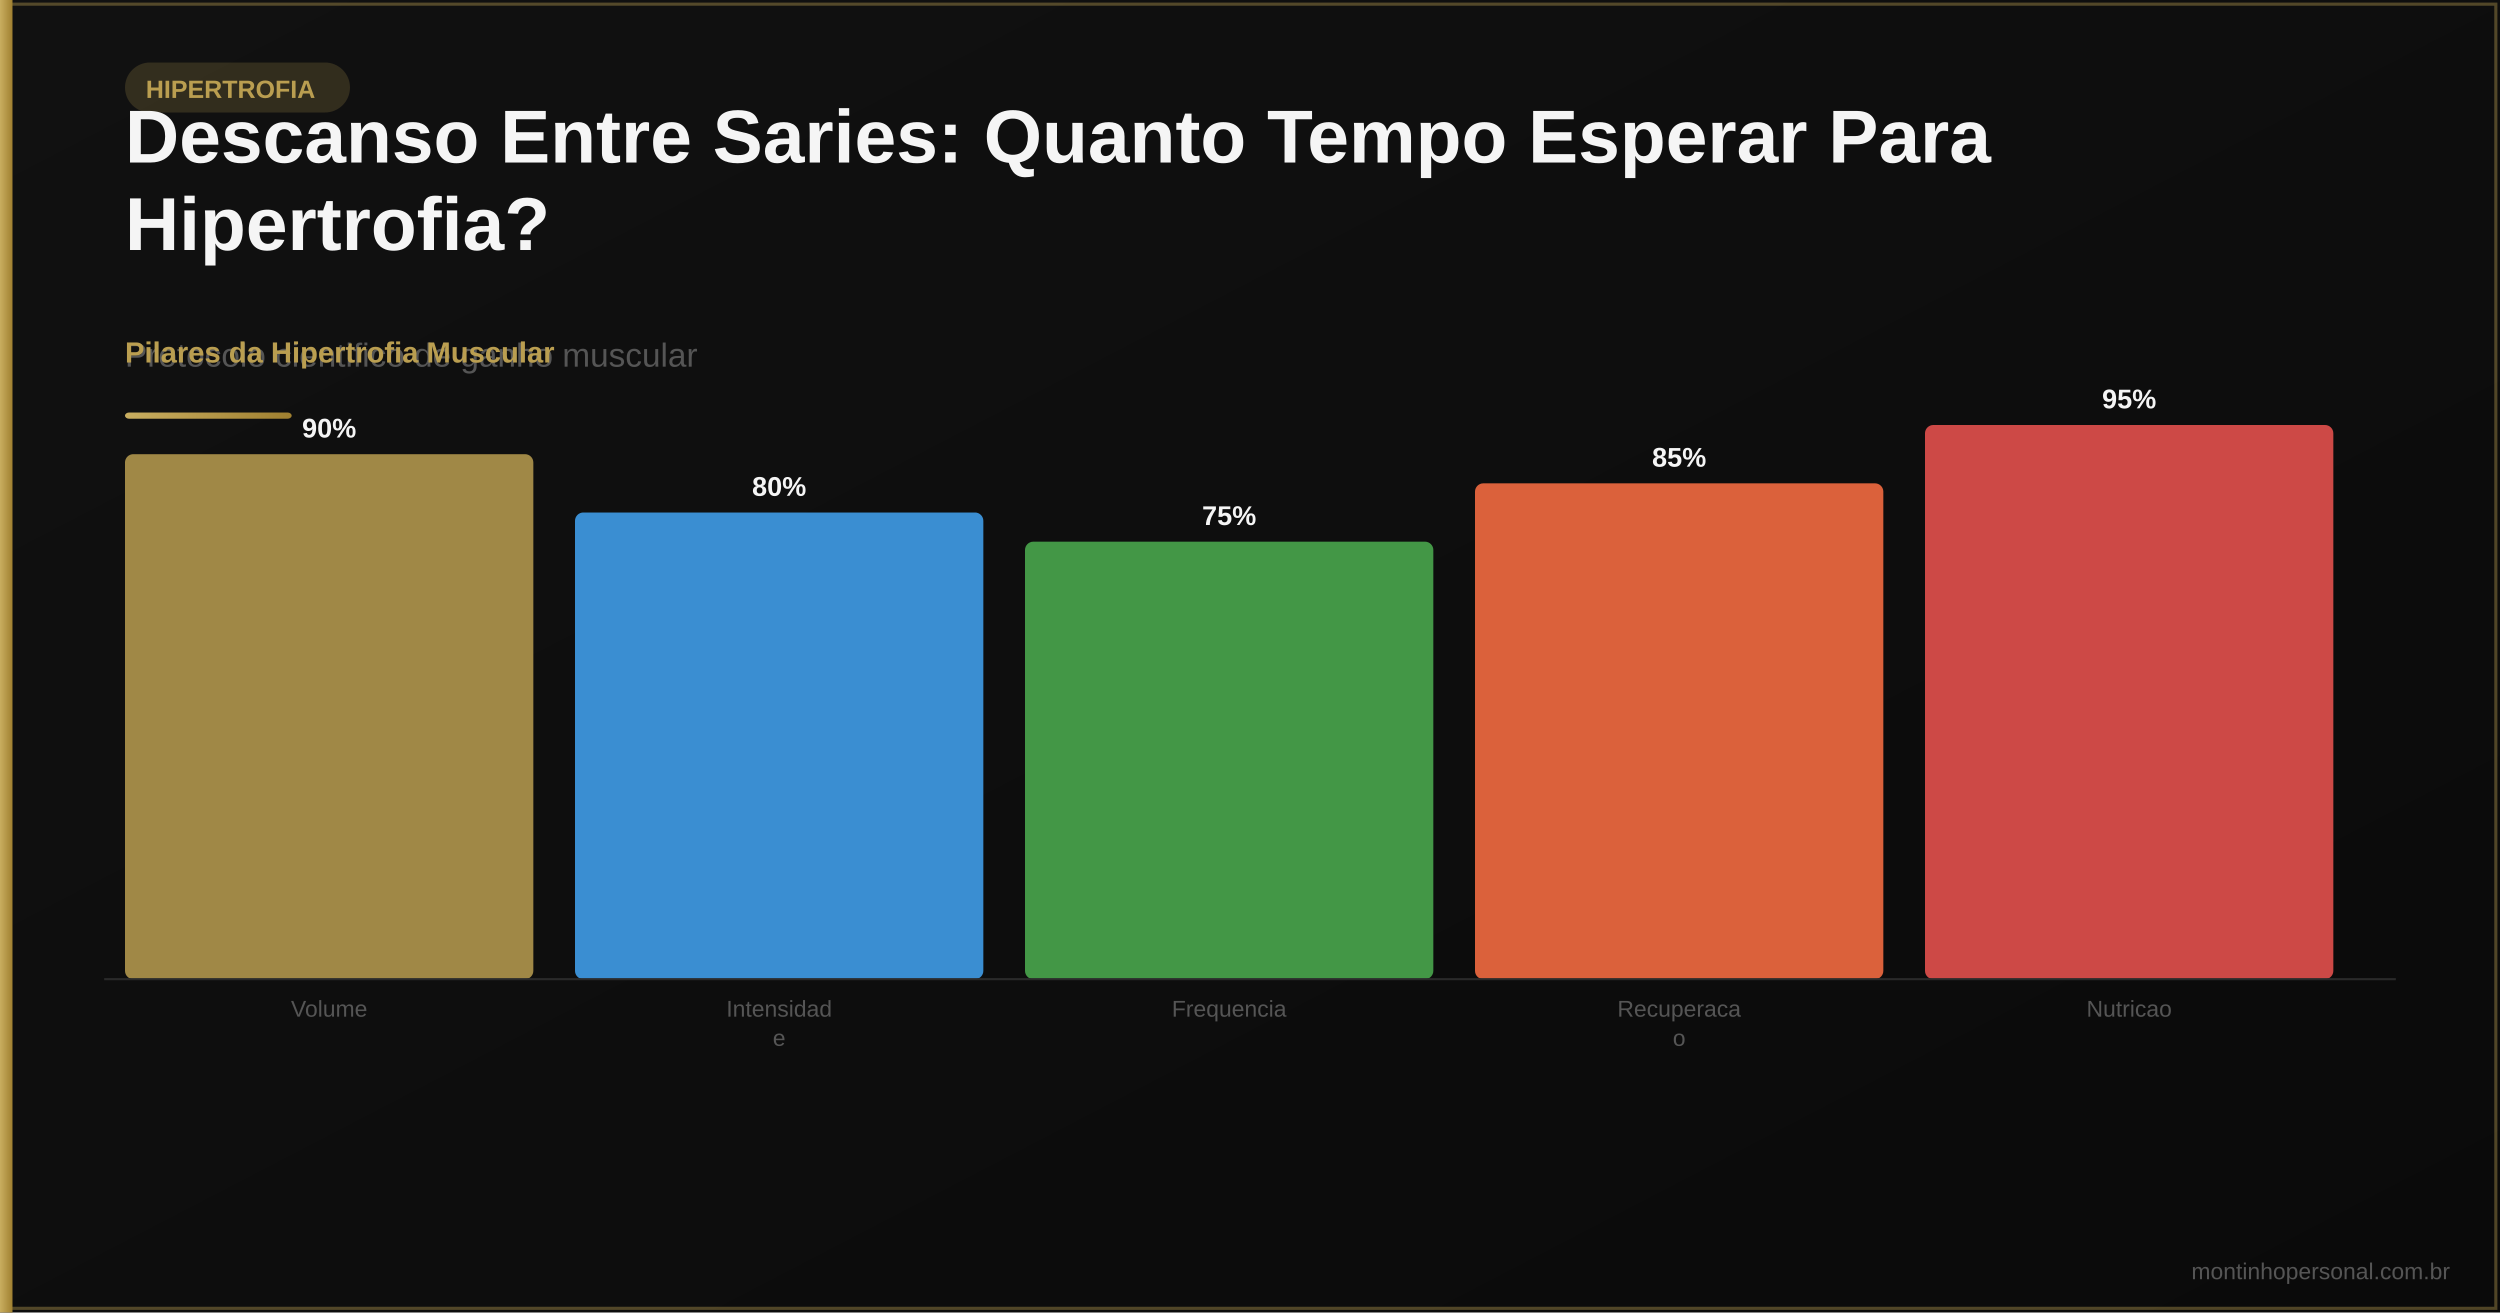
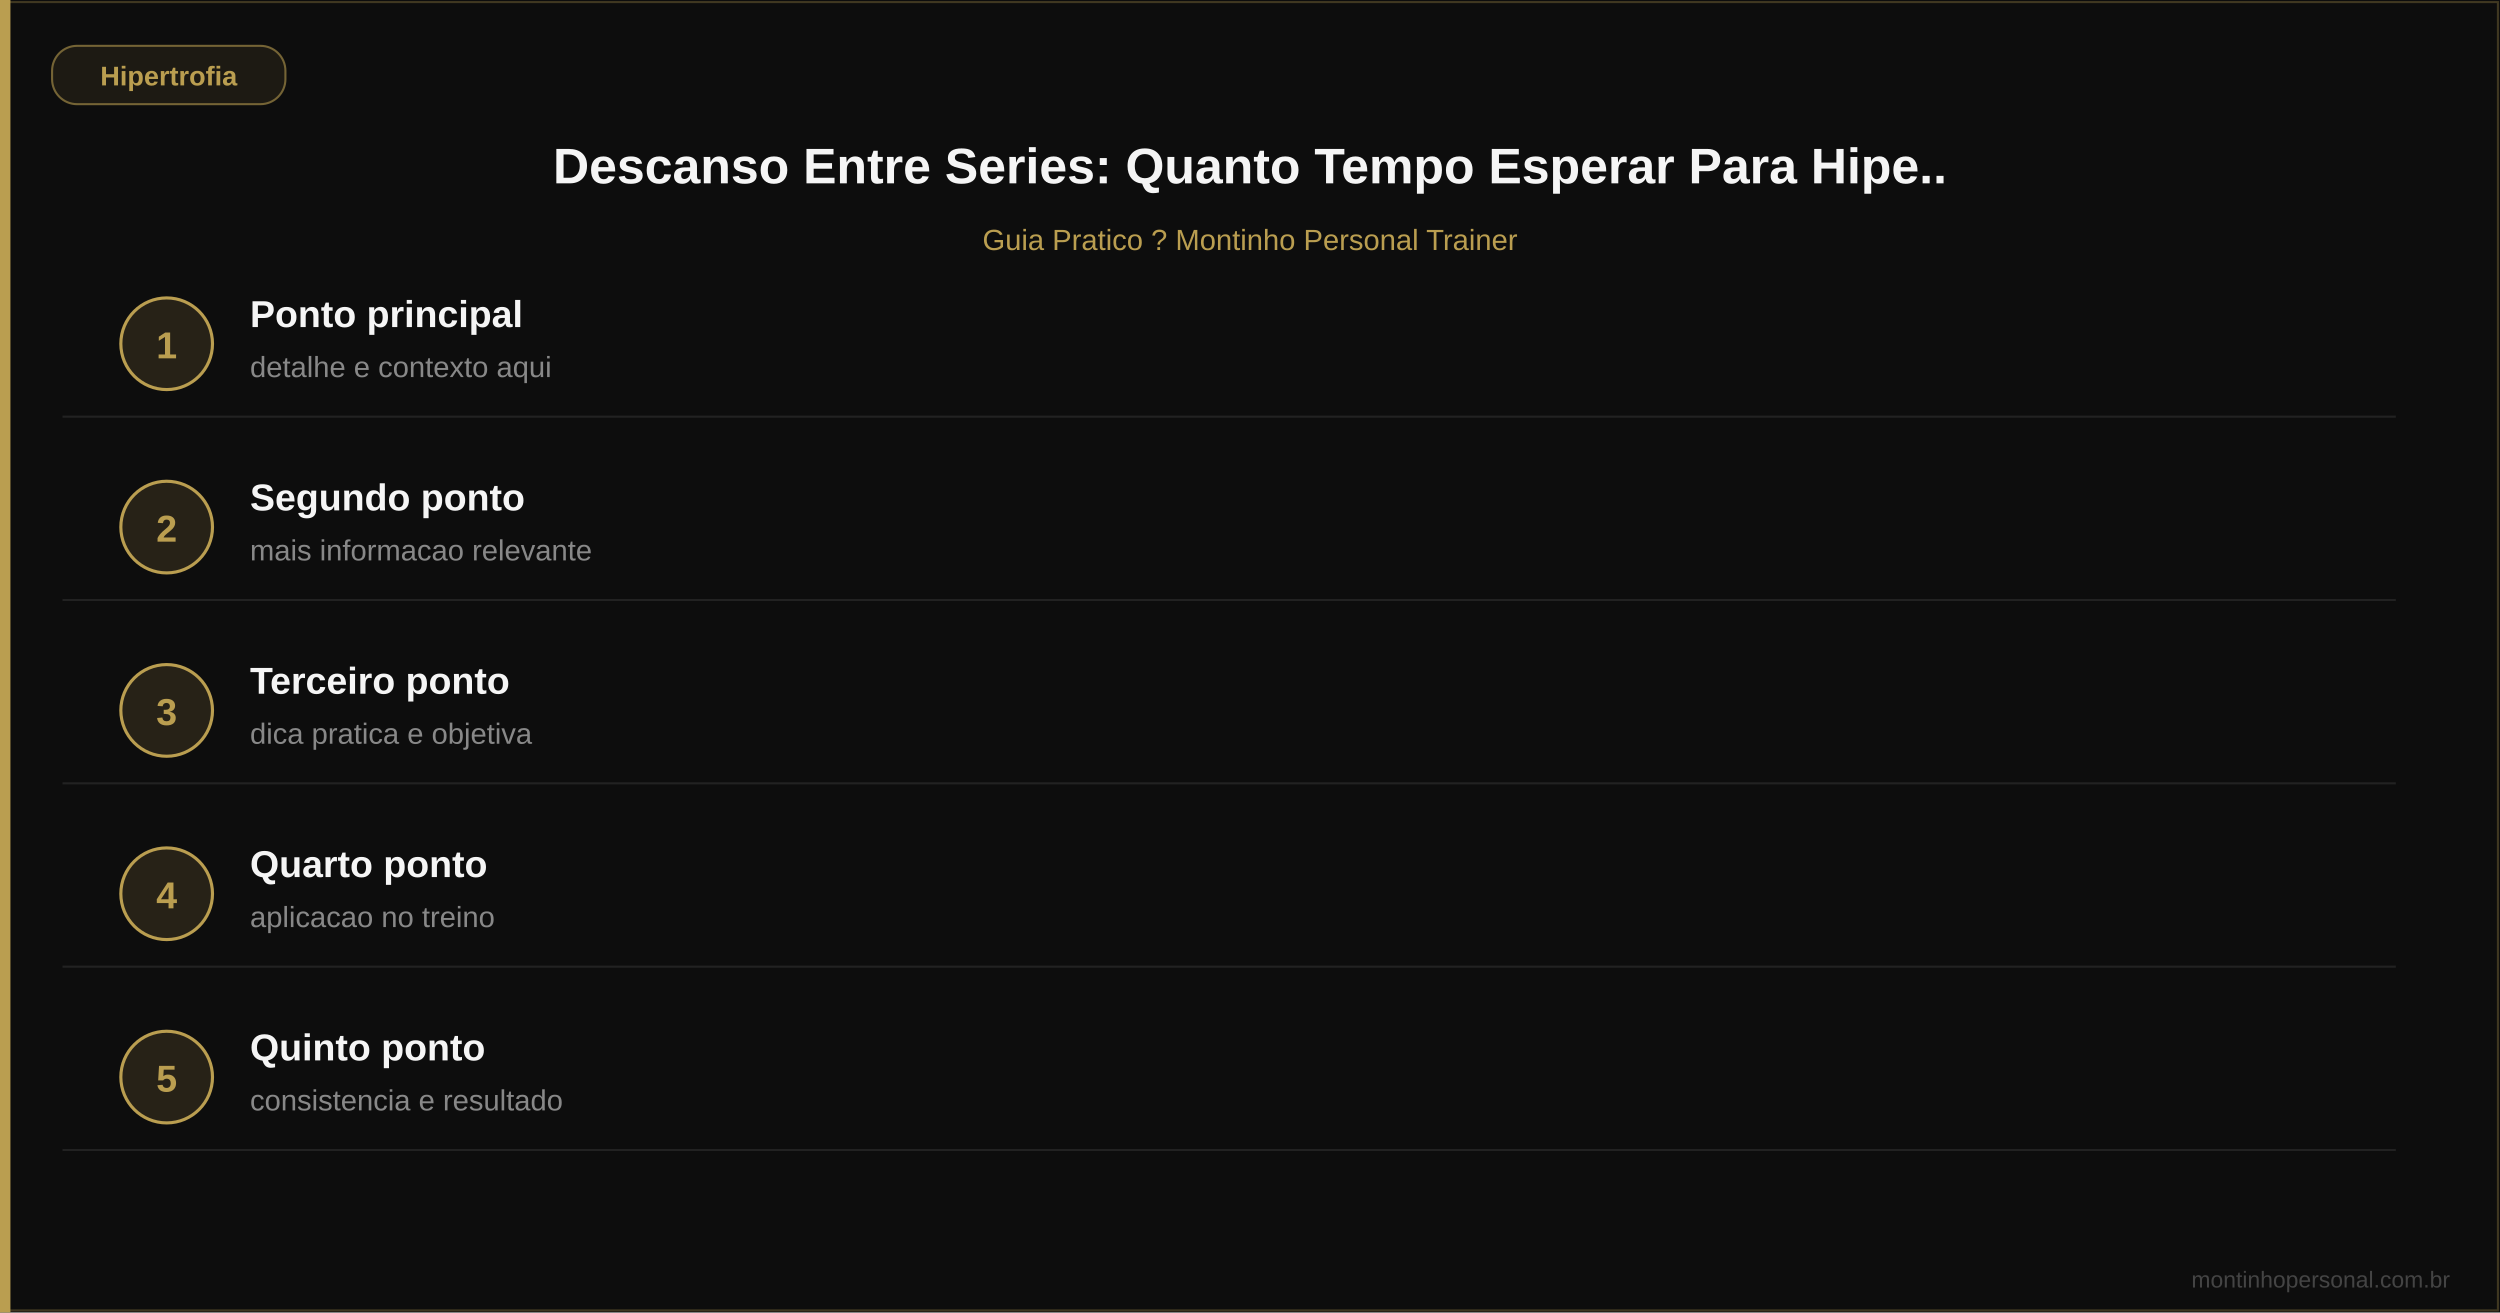
- <svg xmlns="http://www.w3.org/2000/svg" viewBox="0 0 1200 630" width="1200" height="630" role="img" aria-label="Descanso Entre Saries: Quanto Tempo Esperar Para Hipertrofia?">
-   <defs>
-     <linearGradient id="bg" x1="0" y1="0" x2="1" y2="1">
-       <stop offset="0%" stop-color="#111111" />
-       <stop offset="100%" stop-color="#0a0a0a" />
-     </linearGradient>
-     <linearGradient id="gold" x1="0" y1="0" x2="1" y2="0">
-       <stop offset="0%" stop-color="#C9AE60" />
-       <stop offset="100%" stop-color="#A08030" />
-     </linearGradient>
-   </defs>
-   <rect width="1200" height="630" fill="url(#bg)" />
-   <rect x="2" y="2" width="1196" height="626" fill="none" stroke="#BA9E50" stroke-width="1.5" opacity="0.4" />
-   <rect x="0" y="0" width="6" height="630" fill="url(#gold)" />
-   <text x="1176" y="614" font-family="Arial,sans-serif" font-size="11" fill="#555555" text-anchor="end">montinhopersonal.com.br</text>
-   <rect x="60" y="30" width="108" height="24" rx="12" fill="#BA9E50" opacity="0.2" />
-   <text x="70" y="47" font-family="Arial,sans-serif" font-size="12" fill="#BA9E50" font-weight="bold">HIPERTROFIA</text>
-   <text x="60" y="78" font-family="Arial,sans-serif" font-size="36" fill="#F5F5F5" font-weight="bold">Descanso Entre Saries: Quanto Tempo Esperar Para</text>
-   <text x="60" y="120" font-family="Arial,sans-serif" font-size="36" fill="#F5F5F5" font-weight="bold">Hipertrofia?</text>
-   <text x="60" y="176" font-family="Arial,sans-serif" font-size="16" fill="#555555">Protocolo cientifico de ganho muscular</text>
-   <rect x="60" y="198" width="80" height="3" rx="2" fill="url(#gold)" />
-   <text x="60" y="174" font-family="Arial,sans-serif" font-size="14" fill="#BA9E50" font-weight="bold">Pilares da Hipertrofia Muscular</text>
-   <rect x="60" y="218" width="196" height="252" rx="4" fill="#BA9E50" opacity="0.85" />
-   <text x="158" y="488" font-family="Arial,sans-serif" font-size="11" fill="#555555" text-anchor="middle">Volume</text>
-   <text x="158" y="210" font-family="Arial,sans-serif" font-size="13" fill="#F5F5F5" text-anchor="middle" font-weight="bold">90%</text>
-   <rect x="276" y="246" width="196" height="224" rx="4" fill="#42A5F5" opacity="0.85" />
-   <text x="374" y="488" font-family="Arial,sans-serif" font-size="11" fill="#555555" text-anchor="middle">Intensidad</text>
-   <text x="374" y="502" font-family="Arial,sans-serif" font-size="11" fill="#555555" text-anchor="middle">e</text>
-   <text x="374" y="238" font-family="Arial,sans-serif" font-size="13" fill="#F5F5F5" text-anchor="middle" font-weight="bold">80%</text>
-   <rect x="492" y="260" width="196" height="210" rx="4" fill="#4CAF50" opacity="0.85" />
-   <text x="590" y="488" font-family="Arial,sans-serif" font-size="11" fill="#555555" text-anchor="middle">Frequencia</text>
-   <text x="590" y="252" font-family="Arial,sans-serif" font-size="13" fill="#F5F5F5" text-anchor="middle" font-weight="bold">75%</text>
-   <rect x="708" y="232" width="196" height="238" rx="4" fill="#FF7043" opacity="0.85" />
-   <text x="806" y="488" font-family="Arial,sans-serif" font-size="11" fill="#555555" text-anchor="middle">Recuperaca</text>
-   <text x="806" y="502" font-family="Arial,sans-serif" font-size="11" fill="#555555" text-anchor="middle">o</text>
-   <text x="806" y="224" font-family="Arial,sans-serif" font-size="13" fill="#F5F5F5" text-anchor="middle" font-weight="bold">85%</text>
-   <rect x="924" y="204" width="196" height="266" rx="4" fill="#EF5350" opacity="0.85" />
-   <text x="1022" y="488" font-family="Arial,sans-serif" font-size="11" fill="#555555" text-anchor="middle">Nutricao</text>
-   <text x="1022" y="196" font-family="Arial,sans-serif" font-size="13" fill="#F5F5F5" text-anchor="middle" font-weight="bold">95%</text>
-   <line x1="50" y1="470" x2="1150" y2="470" stroke="#2a2a2a" stroke-width="1" />
+ <svg xmlns="http://www.w3.org/2000/svg" viewBox="0 0 1200 630" width="1200" height="630" role="img" aria-label="Descanso Entre Series: Quanto Tempo Esperar Para Hipertrofia?">
+   <rect width="1200" height="630" fill="#0d0d0d" />
+   <rect x="0" y="0" width="5" height="630" fill="#BA9E50" />
+   <rect x="1" y="1" width="1198" height="628" fill="none" stroke="#BA9E50" stroke-width="1" opacity="0.3" />
+   <rect x="25" y="22" width="112" height="28" rx="12" fill="#BA9E50" fill-opacity="0.15" stroke="#BA9E50" stroke-width="1" opacity="0.6" />
+   <text x="81" y="41" font-family="Arial,sans-serif" font-size="13" fill="#BA9E50" text-anchor="middle" font-weight="600">Hipertrofia</text>
+   <text x="600" y="88" font-family="Arial,sans-serif" font-size="24" fill="#F5F5F5" text-anchor="middle" font-weight="bold">Descanso Entre Series: Quanto Tempo Esperar Para Hipe..</text>
+   <text x="600" y="120" font-family="Arial,sans-serif" font-size="14" fill="#BA9E50" text-anchor="middle">Guia Pratico ? Montinho Personal Trainer</text>
+   <circle cx="80" cy="165" r="22" fill="#BA9E50" fill-opacity="0.15" stroke="#BA9E50" stroke-width="1.5" />
+   <text x="80" y="172" font-family="Arial,sans-serif" font-size="18" fill="#BA9E50" text-anchor="middle" font-weight="bold">1</text>
+   <text x="120" y="157" font-family="Arial,sans-serif" font-size="18" fill="#F5F5F5" font-weight="bold">Ponto principal</text>
+   <text x="120" y="181" font-family="Arial,sans-serif" font-size="14" fill="#888888">detalhe e contexto aqui</text>
+   <line x1="30" y1="200" x2="1150" y2="200" stroke="#222" stroke-width="1" />
+   <circle cx="80" cy="253" r="22" fill="#BA9E50" fill-opacity="0.15" stroke="#BA9E50" stroke-width="1.5" />
+   <text x="80" y="260" font-family="Arial,sans-serif" font-size="18" fill="#BA9E50" text-anchor="middle" font-weight="bold">2</text>
+   <text x="120" y="245" font-family="Arial,sans-serif" font-size="18" fill="#F5F5F5" font-weight="bold">Segundo ponto</text>
+   <text x="120" y="269" font-family="Arial,sans-serif" font-size="14" fill="#888888">mais informacao relevante</text>
+   <line x1="30" y1="288" x2="1150" y2="288" stroke="#222" stroke-width="1" />
+   <circle cx="80" cy="341" r="22" fill="#BA9E50" fill-opacity="0.15" stroke="#BA9E50" stroke-width="1.5" />
+   <text x="80" y="348" font-family="Arial,sans-serif" font-size="18" fill="#BA9E50" text-anchor="middle" font-weight="bold">3</text>
+   <text x="120" y="333" font-family="Arial,sans-serif" font-size="18" fill="#F5F5F5" font-weight="bold">Terceiro ponto</text>
+   <text x="120" y="357" font-family="Arial,sans-serif" font-size="14" fill="#888888">dica pratica e objetiva</text>
+   <line x1="30" y1="376" x2="1150" y2="376" stroke="#222" stroke-width="1" />
+   <circle cx="80" cy="429" r="22" fill="#BA9E50" fill-opacity="0.15" stroke="#BA9E50" stroke-width="1.5" />
+   <text x="80" y="436" font-family="Arial,sans-serif" font-size="18" fill="#BA9E50" text-anchor="middle" font-weight="bold">4</text>
+   <text x="120" y="421" font-family="Arial,sans-serif" font-size="18" fill="#F5F5F5" font-weight="bold">Quarto ponto</text>
+   <text x="120" y="445" font-family="Arial,sans-serif" font-size="14" fill="#888888">aplicacao no treino</text>
+   <line x1="30" y1="464" x2="1150" y2="464" stroke="#222" stroke-width="1" />
+   <circle cx="80" cy="517" r="22" fill="#BA9E50" fill-opacity="0.15" stroke="#BA9E50" stroke-width="1.5" />
+   <text x="80" y="524" font-family="Arial,sans-serif" font-size="18" fill="#BA9E50" text-anchor="middle" font-weight="bold">5</text>
+   <text x="120" y="509" font-family="Arial,sans-serif" font-size="18" fill="#F5F5F5" font-weight="bold">Quinto ponto</text>
+   <text x="120" y="533" font-family="Arial,sans-serif" font-size="14" fill="#888888">consistencia e resultado</text>
+   <line x1="30" y1="552" x2="1150" y2="552" stroke="#222" stroke-width="1" />
+   <text x="1176" y="618" font-family="Arial,sans-serif" font-size="11" fill="#444" text-anchor="end">montinhopersonal.com.br</text>
</svg>
